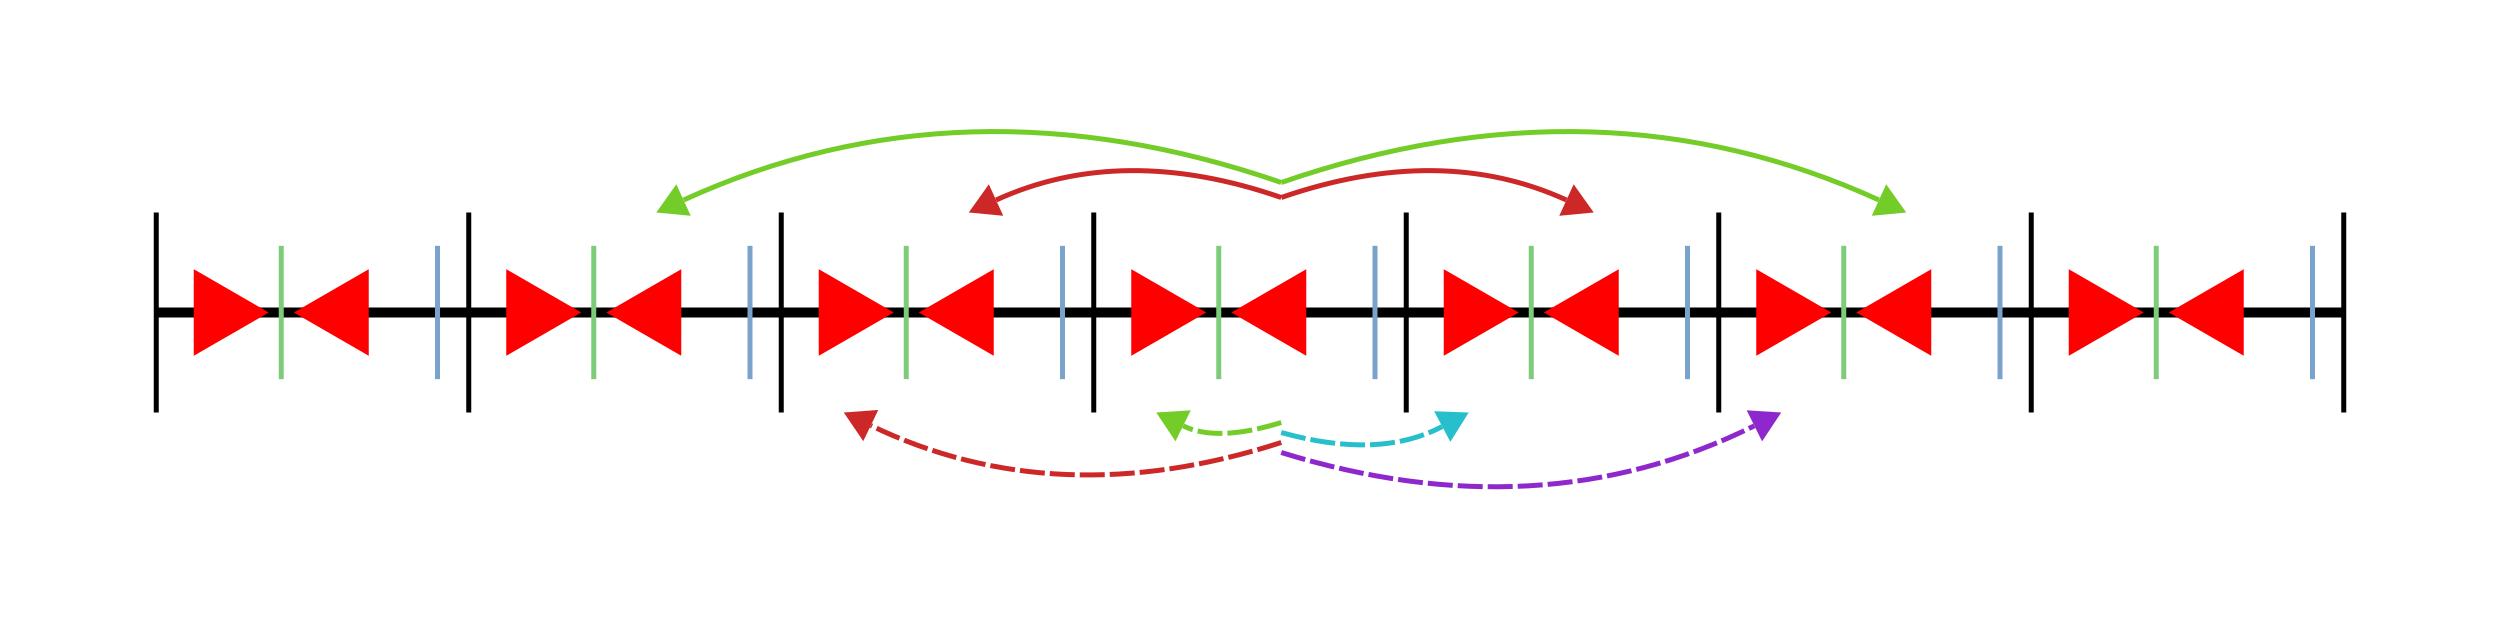
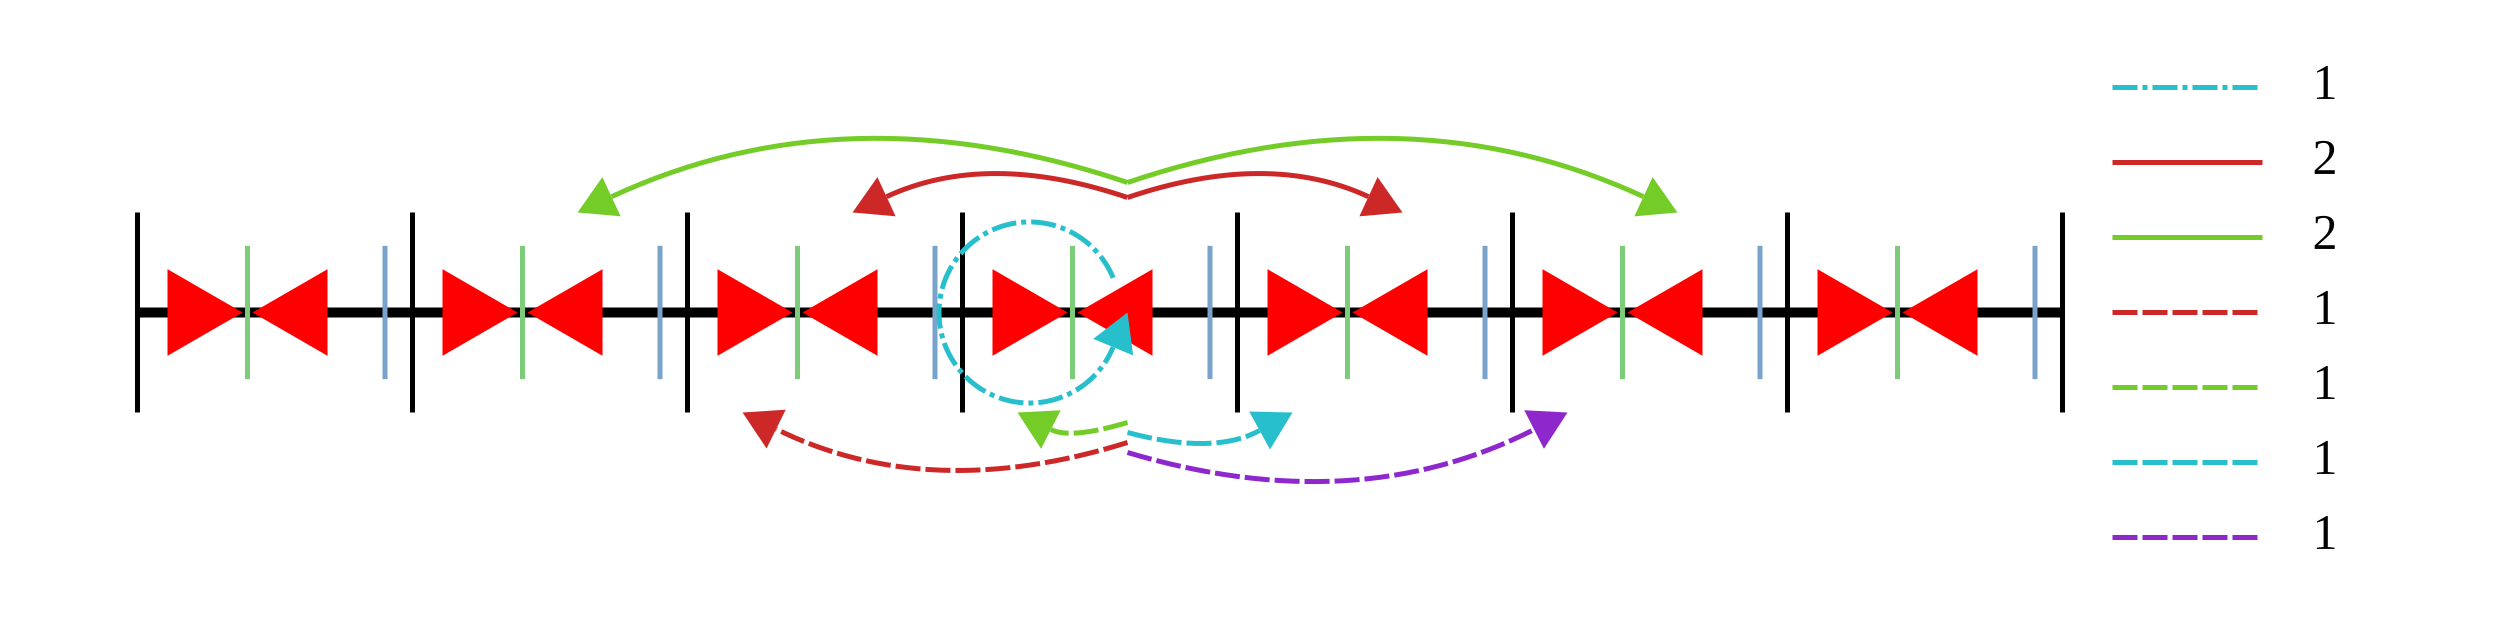
<svg xmlns="http://www.w3.org/2000/svg" width="500" height="125.0" viewBox="0 0 500 125.0">
  <defs>
</defs>
-   <path d="M31.25,62.5 L468.75,62.5" stroke="black" stroke-width="2" />
-   <path d="M31.25,82.5 L31.25,42.5" stroke="black" stroke-width="1.0" />
-   <path d="M93.75,82.5 L93.75,42.5" stroke="black" stroke-width="1.0" />
-   <path d="M156.25,82.5 L156.25,42.5" stroke="black" stroke-width="1.0" />
-   <path d="M218.75,82.5 L218.75,42.5" stroke="black" stroke-width="1.0" />
-   <path d="M281.25,82.5 L281.25,42.5" stroke="black" stroke-width="1.0" />
-   <path d="M343.75,82.5 L343.75,42.5" stroke="black" stroke-width="1.0" />
-   <path d="M406.25,82.5 L406.25,42.5" stroke="black" stroke-width="1.0" />
-   <path d="M468.75,82.5 L468.75,42.5" stroke="black" stroke-width="1.0" />
-   <path d="M56.25,75.833 L56.25,49.167" stroke="#7dcc7a" stroke-width="1.0" />
-   <path d="M118.75,75.833 L118.75,49.167" stroke="#7dcc7a" stroke-width="1.0" />
-   <path d="M181.25,75.833 L181.25,49.167" stroke="#7dcc7a" stroke-width="1.0" />
-   <path d="M243.75,75.833 L243.75,49.167" stroke="#7dcc7a" stroke-width="1.0" />
-   <path d="M306.25,75.833 L306.25,49.167" stroke="#7dcc7a" stroke-width="1.0" />
-   <path d="M368.75,75.833 L368.75,49.167" stroke="#7dcc7a" stroke-width="1.0" />
-   <path d="M431.25,75.833 L431.25,49.167" stroke="#7dcc7a" stroke-width="1.0" />
-   <path d="M87.5,75.833 L87.5,49.167" stroke="#7aa3cc" stroke-width="1.0" />
-   <path d="M150.0,75.833 L150.0,49.167" stroke="#7aa3cc" stroke-width="1.0" />
-   <path d="M212.5,75.833 L212.5,49.167" stroke="#7aa3cc" stroke-width="1.0" />
-   <path d="M275.0,75.833 L275.0,49.167" stroke="#7aa3cc" stroke-width="1.0" />
-   <path d="M337.5,75.833 L337.5,49.167" stroke="#7aa3cc" stroke-width="1.0" />
-   <path d="M400.0,75.833 L400.0,49.167" stroke="#7aa3cc" stroke-width="1.0" />
-   <path d="M462.5,75.833 L462.5,49.167" stroke="#7aa3cc" stroke-width="1.0" />
-   <path d="M53.75,62.5 L38.75,71.16 L38.75,53.84" fill="red" />
-   <path d="M58.75,62.5 L73.75,53.84 L73.75,71.16" fill="red" />
-   <path d="M116.25,62.5 L101.25,71.16 L101.25,53.84" fill="red" />
-   <path d="M121.25,62.5 L136.25,53.84 L136.25,71.16" fill="red" />
-   <path d="M178.75,62.5 L163.75,71.16 L163.75,53.84" fill="red" />
-   <path d="M183.75,62.5 L198.75,53.84 L198.75,71.16" fill="red" />
-   <path d="M241.25,62.5 L226.25,71.16 L226.25,53.84" fill="red" />
-   <path d="M246.25,62.5 L261.25,53.84 L261.25,71.16" fill="red" />
-   <path d="M303.75,62.5 L288.75,71.16 L288.75,53.84" fill="red" />
-   <path d="M308.75,62.5 L323.75,53.84 L323.75,71.16" fill="red" />
-   <path d="M366.25,62.5 L351.25,71.16 L351.25,53.84" fill="red" />
-   <path d="M371.25,62.5 L386.25,53.84 L386.25,71.16" fill="red" />
-   <path d="M428.75,62.5 L413.75,71.16 L413.75,53.84" fill="red" />
-   <path d="M433.75,62.5 L448.75,53.84 L448.75,71.16" fill="red" />
+   <path d="M27.5,62.5 L412.5,62.5" stroke="black" stroke-width="2" />
+   <path d="M27.5,82.5 L27.5,42.5" stroke="black" stroke-width="1.0" />
+   <path d="M82.5,82.5 L82.5,42.5" stroke="black" stroke-width="1.0" />
+   <path d="M137.5,82.5 L137.5,42.5" stroke="black" stroke-width="1.0" />
+   <path d="M192.5,82.5 L192.5,42.5" stroke="black" stroke-width="1.0" />
+   <path d="M247.5,82.5 L247.5,42.5" stroke="black" stroke-width="1.0" />
+   <path d="M302.5,82.5 L302.5,42.5" stroke="black" stroke-width="1.0" />
+   <path d="M357.5,82.5 L357.5,42.5" stroke="black" stroke-width="1.0" />
+   <path d="M412.5,82.5 L412.5,42.5" stroke="black" stroke-width="1.0" />
+   <path d="M49.5,75.833 L49.5,49.167" stroke="#7dcc7a" stroke-width="1.0" />
+   <path d="M104.5,75.833 L104.5,49.167" stroke="#7dcc7a" stroke-width="1.0" />
+   <path d="M159.5,75.833 L159.5,49.167" stroke="#7dcc7a" stroke-width="1.0" />
+   <path d="M214.5,75.833 L214.5,49.167" stroke="#7dcc7a" stroke-width="1.0" />
+   <path d="M269.5,75.833 L269.5,49.167" stroke="#7dcc7a" stroke-width="1.0" />
+   <path d="M324.5,75.833 L324.5,49.167" stroke="#7dcc7a" stroke-width="1.0" />
+   <path d="M379.5,75.833 L379.5,49.167" stroke="#7dcc7a" stroke-width="1.0" />
+   <path d="M77.0,75.833 L77.0,49.167" stroke="#7aa3cc" stroke-width="1.0" />
+   <path d="M132.0,75.833 L132.0,49.167" stroke="#7aa3cc" stroke-width="1.0" />
+   <path d="M187.0,75.833 L187.0,49.167" stroke="#7aa3cc" stroke-width="1.0" />
+   <path d="M242.0,75.833 L242.0,49.167" stroke="#7aa3cc" stroke-width="1.0" />
+   <path d="M297.0,75.833 L297.0,49.167" stroke="#7aa3cc" stroke-width="1.0" />
+   <path d="M352.0,75.833 L352.0,49.167" stroke="#7aa3cc" stroke-width="1.0" />
+   <path d="M407.0,75.833 L407.0,49.167" stroke="#7aa3cc" stroke-width="1.0" />
+   <path d="M48.5,62.5 L33.5,71.16 L33.5,53.84" fill="red" />
+   <path d="M50.5,62.5 L65.5,53.84 L65.5,71.16" fill="red" />
+   <path d="M103.5,62.5 L88.5,71.16 L88.5,53.84" fill="red" />
+   <path d="M105.5,62.5 L120.5,53.84 L120.5,71.16" fill="red" />
+   <path d="M158.5,62.5 L143.5,71.16 L143.5,53.84" fill="red" />
+   <path d="M160.5,62.5 L175.5,53.84 L175.5,71.16" fill="red" />
+   <path d="M213.5,62.5 L198.5,71.16 L198.5,53.84" fill="red" />
+   <path d="M215.5,62.5 L230.5,53.84 L230.5,71.16" fill="red" />
+   <path d="M268.5,62.5 L253.5,71.16 L253.5,53.84" fill="red" />
+   <path d="M270.5,62.5 L285.5,53.84 L285.5,71.16" fill="red" />
+   <path d="M323.5,62.5 L308.5,71.16 L308.5,53.84" fill="red" />
+   <path d="M325.5,62.5 L340.5,53.84 L340.5,71.16" fill="red" />
+   <path d="M378.5,62.5 L363.5,71.16 L363.5,53.84" fill="red" />
+   <path d="M380.5,62.5 L395.5,53.84 L395.5,71.16" fill="red" />
  <g>
-     <path d="M256.25,36.5 Q192.55,14.5,136.708,40.007" fill="none" stroke="#74cc28" stroke-width="1.0" stroke-dasharray="none" />
-     <path d="M131.25,42.5 L135.268,36.856 L138.147,43.158" fill="#74cc28" />
+     <path d="M225.5,36.5 Q169.3,17.5,122.302,39.339" fill="none" stroke="#74cc28" stroke-width="1.0" stroke-dasharray="none" />
+     <path d="M115.5,42.5 L120.477,35.413 L124.126,43.266" fill="#74cc28" />
  </g>
  <g>
-     <path d="M256.25,39.5 Q224.4,28.5,199.208,40.007" fill="none" stroke="#cc2828" stroke-width="1.0" stroke-dasharray="none" />
-     <path d="M193.75,42.5 L197.768,36.856 L200.647,43.158" fill="#cc2828" />
+     <path d="M225.5,39.5 Q197.4,30.0,177.302,39.339" fill="none" stroke="#cc2828" stroke-width="1.0" stroke-dasharray="none" />
+     <path d="M170.5,42.5 L175.477,35.413 L179.126,43.266" fill="#cc2828" />
  </g>
  <g>
-     <path d="M256.25,39.5 Q288.1,28.5,313.292,40.007" fill="none" stroke="#cc2828" stroke-width="1.0" stroke-dasharray="none" />
-     <path d="M318.75,42.5 L311.853,43.158 L314.732,36.856" fill="#cc2828" />
+     <path d="M225.5,39.5 Q253.6,30.0,273.698,39.339" fill="none" stroke="#cc2828" stroke-width="1.0" stroke-dasharray="none" />
+     <path d="M280.5,42.5 L271.874,43.266 L275.523,35.413" fill="#cc2828" />
  </g>
  <g>
-     <path d="M256.25,36.5 Q319.95,14.5,375.792,40.007" fill="none" stroke="#74cc28" stroke-width="1.0" stroke-dasharray="none" />
-     <path d="M381.25,42.5 L374.353,43.158 L377.232,36.856" fill="#74cc28" />
+     <path d="M225.5,36.5 Q281.7,17.5,328.698,39.339" fill="none" stroke="#74cc28" stroke-width="1.0" stroke-dasharray="none" />
+     <path d="M335.5,42.5 L326.874,43.266 L330.523,35.413" fill="#74cc28" />
  </g>
  <g>
-     <path d="M256.25,88.5 Q211.3,103.0,174.155,85.104" fill="none" stroke="#cc2828" stroke-width="1.0" stroke-dasharray="5 1" />
-     <path d="M168.75,82.5 L175.659,81.983 L172.652,88.225" fill="#cc2828" />
+     <path d="M225.5,88.5 Q185.8,100.9,155.226,85.818" fill="none" stroke="#cc2828" stroke-width="1.0" stroke-dasharray="5 1" />
+     <path d="M148.5,82.5 L157.142,81.935 L153.31,89.701" fill="#cc2828" />
  </g>
  <g>
-     <path d="M256.25,84.5 Q243.35,88.5,236.625,85.165" fill="none" stroke="#74cc28" stroke-width="1.0" stroke-dasharray="5 1" />
-     <path d="M231.25,82.5 L238.164,82.062 L235.086,88.269" fill="#74cc28" />
+     <path d="M225.5,84.5 Q214.1,87.9,210.183,85.904" fill="none" stroke="#74cc28" stroke-width="1.0" stroke-dasharray="5 1" />
+     <path d="M203.5,82.5 L212.148,82.046 L208.217,89.763" fill="#74cc28" />
  </g>
  <g>
-     <path d="M256.25,86.5 Q275.8,92.0,288.447,85.307" fill="none" stroke="#28bfcc" stroke-width="1.0" stroke-dasharray="5 1" />
-     <path d="M293.75,82.5 L290.067,88.368 L286.826,82.245" fill="#28bfcc" />
+     <path d="M225.5,86.5 Q242.8,91.1,251.922,86.103" fill="none" stroke="#28bfcc" stroke-width="1.0" stroke-dasharray="5 1" />
+     <path d="M258.5,82.5 L254.002,89.901 L249.842,82.305" fill="#28bfcc" />
  </g>
  <g>
-     <path d="M256.25,90.5 Q307.85,106.5,350.875,85.165" fill="none" stroke="#8e28cc" stroke-width="1.0" stroke-dasharray="5 1" />
-     <path d="M356.25,82.5 L352.414,88.269 L349.336,82.062" fill="#8e28cc" />
+     <path d="M225.5,90.5 Q271.1,104.1,306.817,85.904" fill="none" stroke="#8e28cc" stroke-width="1.0" stroke-dasharray="5 1" />
+     <path d="M313.5,82.5 L308.783,89.763 L304.852,82.046" fill="#8e28cc" />
+   </g>
+   <g>
+     <path d="M222.63,55.571 A18.107,18.107,0,1,0,222.63,69.429" fill="none" stroke="#28bfcc" stroke-width="1.0" stroke-dasharray="5 1 1 1" />
+     <path d="M225.5,62.5 L226.63,71.086 L218.629,67.772" fill="#28bfcc" />
+   </g>
+   <g>
+     <path d="M422.5,17.5 L452.5,17.5" fill="none" stroke="#28bfcc" stroke-width="1.0" stroke-dasharray="5 1 1 1" />
+     <text x="462.5" y="17.5" font-size="10" fill="black" dominant-baseline="middle">1</text>
+     <path d="M422.5,32.5 L452.5,32.5" fill="none" stroke="#cc2828" stroke-width="1.0" stroke-dasharray="none" />
+     <text x="462.5" y="32.5" font-size="10" fill="black" dominant-baseline="middle">2</text>
+     <path d="M422.5,47.5 L452.5,47.5" fill="none" stroke="#74cc28" stroke-width="1.0" stroke-dasharray="none" />
+     <text x="462.5" y="47.5" font-size="10" fill="black" dominant-baseline="middle">2</text>
+     <path d="M422.5,62.5 L452.5,62.5" fill="none" stroke="#cc2828" stroke-width="1.0" stroke-dasharray="5 1" />
+     <text x="462.5" y="62.5" font-size="10" fill="black" dominant-baseline="middle">1</text>
+     <path d="M422.5,77.5 L452.5,77.5" fill="none" stroke="#74cc28" stroke-width="1.0" stroke-dasharray="5 1" />
+     <text x="462.5" y="77.5" font-size="10" fill="black" dominant-baseline="middle">1</text>
+     <path d="M422.5,92.5 L452.5,92.5" fill="none" stroke="#28bfcc" stroke-width="1.0" stroke-dasharray="5 1" />
+     <text x="462.5" y="92.5" font-size="10" fill="black" dominant-baseline="middle">1</text>
+     <path d="M422.5,107.5 L452.5,107.5" fill="none" stroke="#8e28cc" stroke-width="1.0" stroke-dasharray="5 1" />
+     <text x="462.5" y="107.5" font-size="10" fill="black" dominant-baseline="middle">1</text>
  </g>
</svg>
